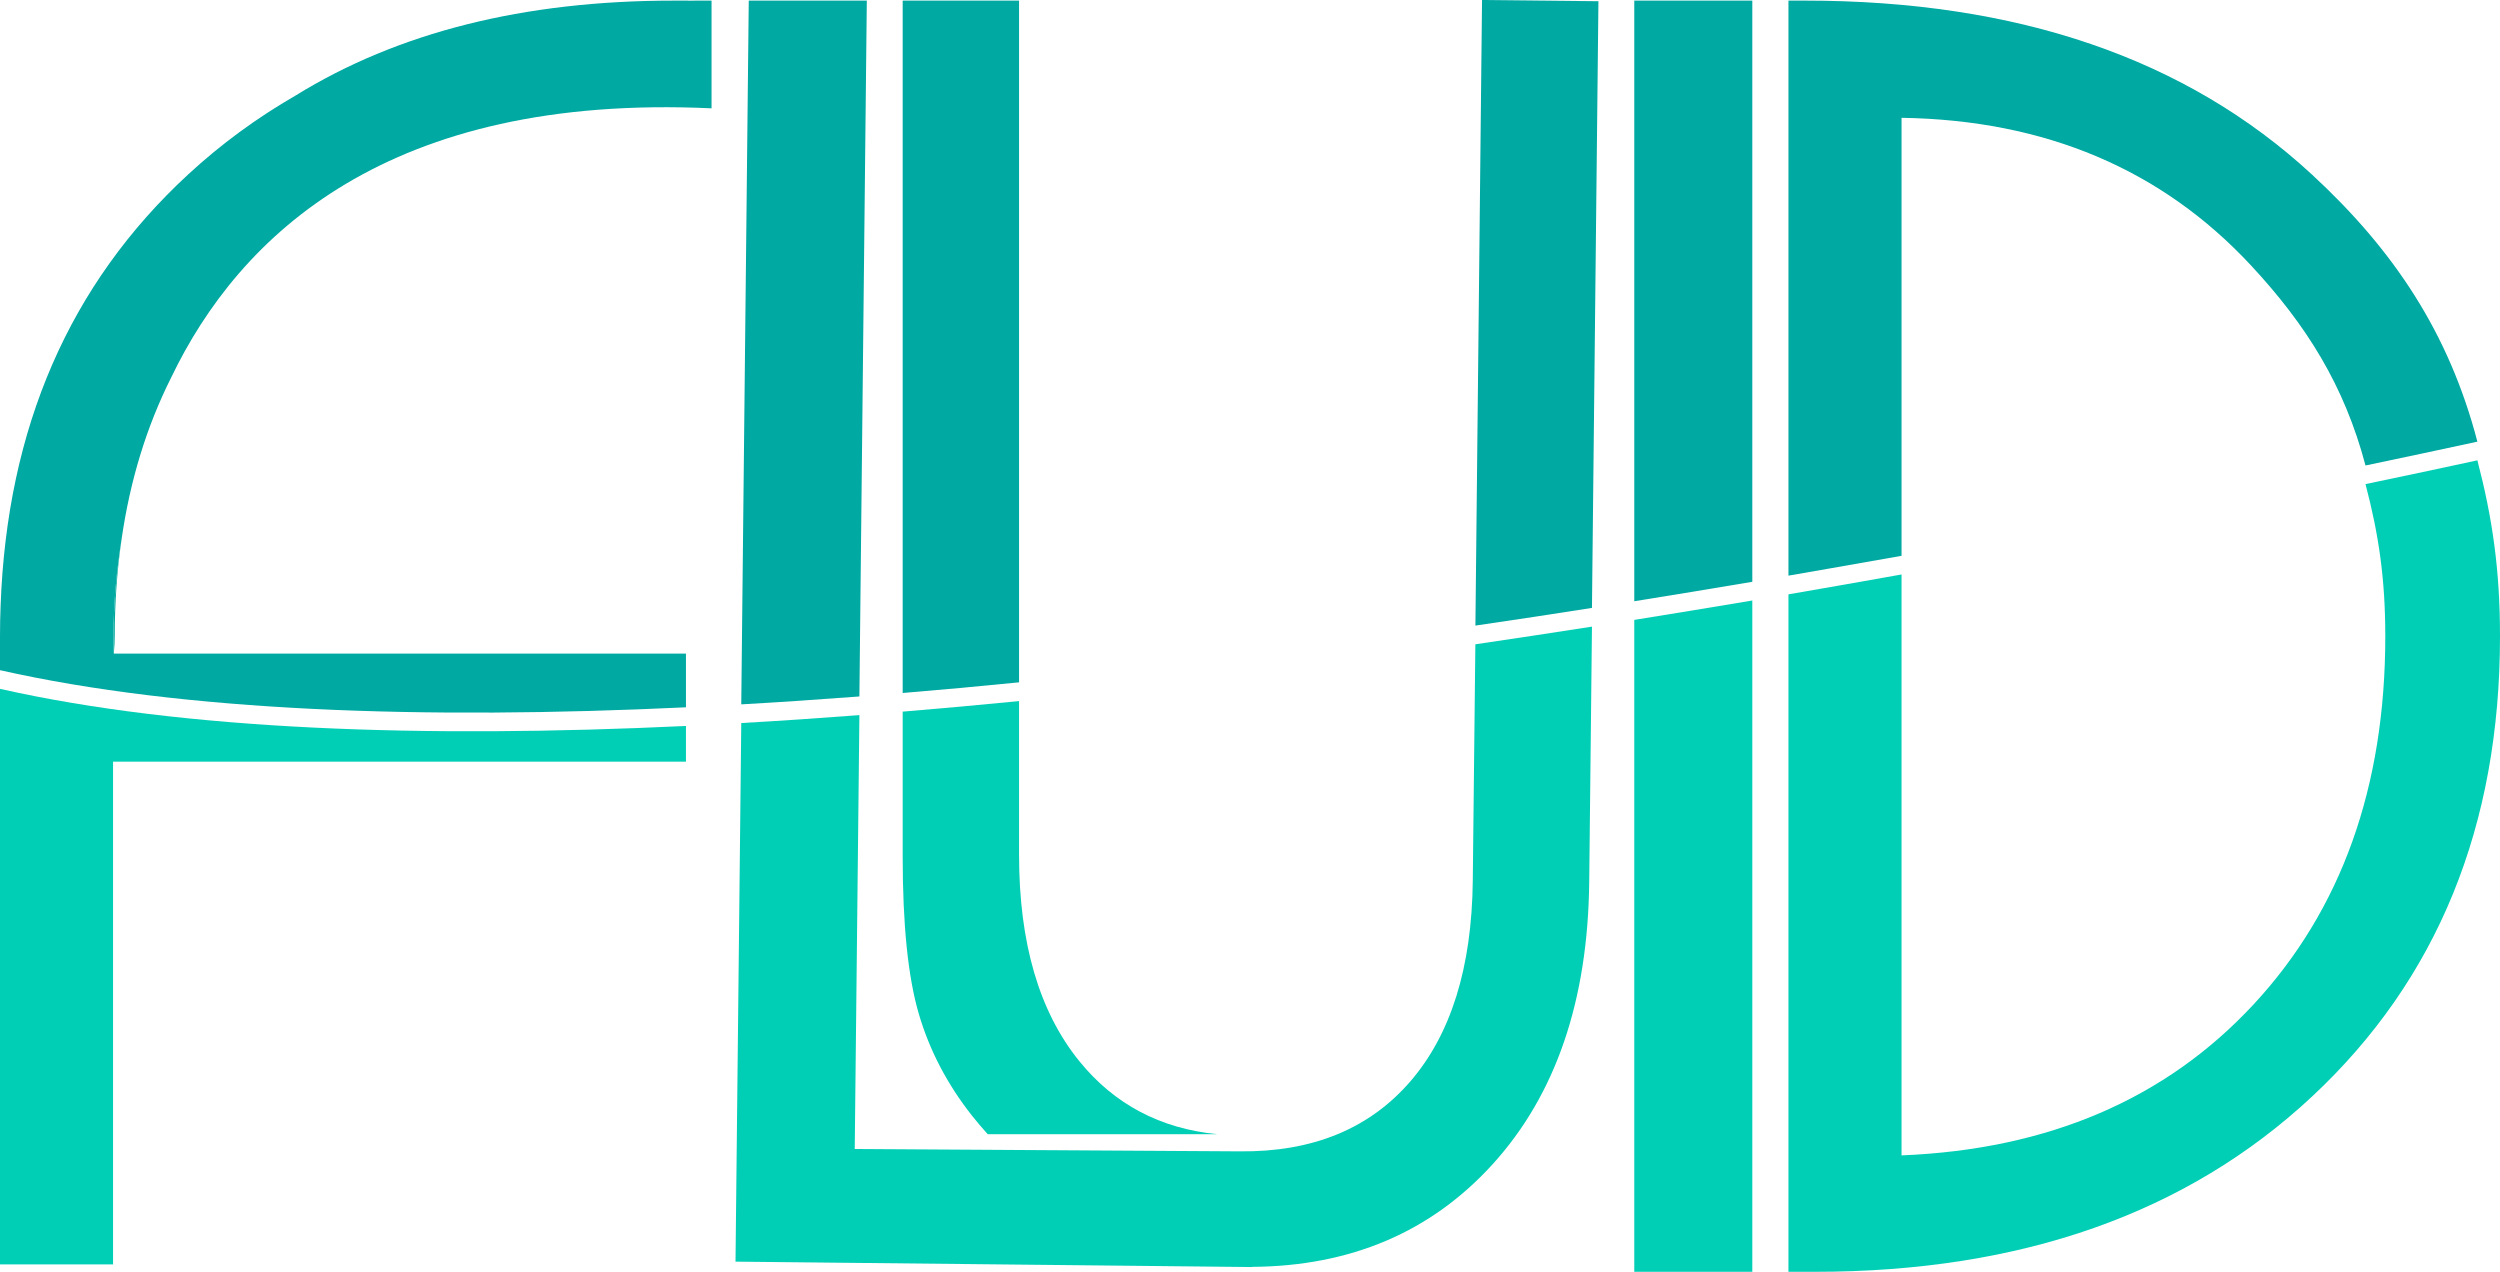
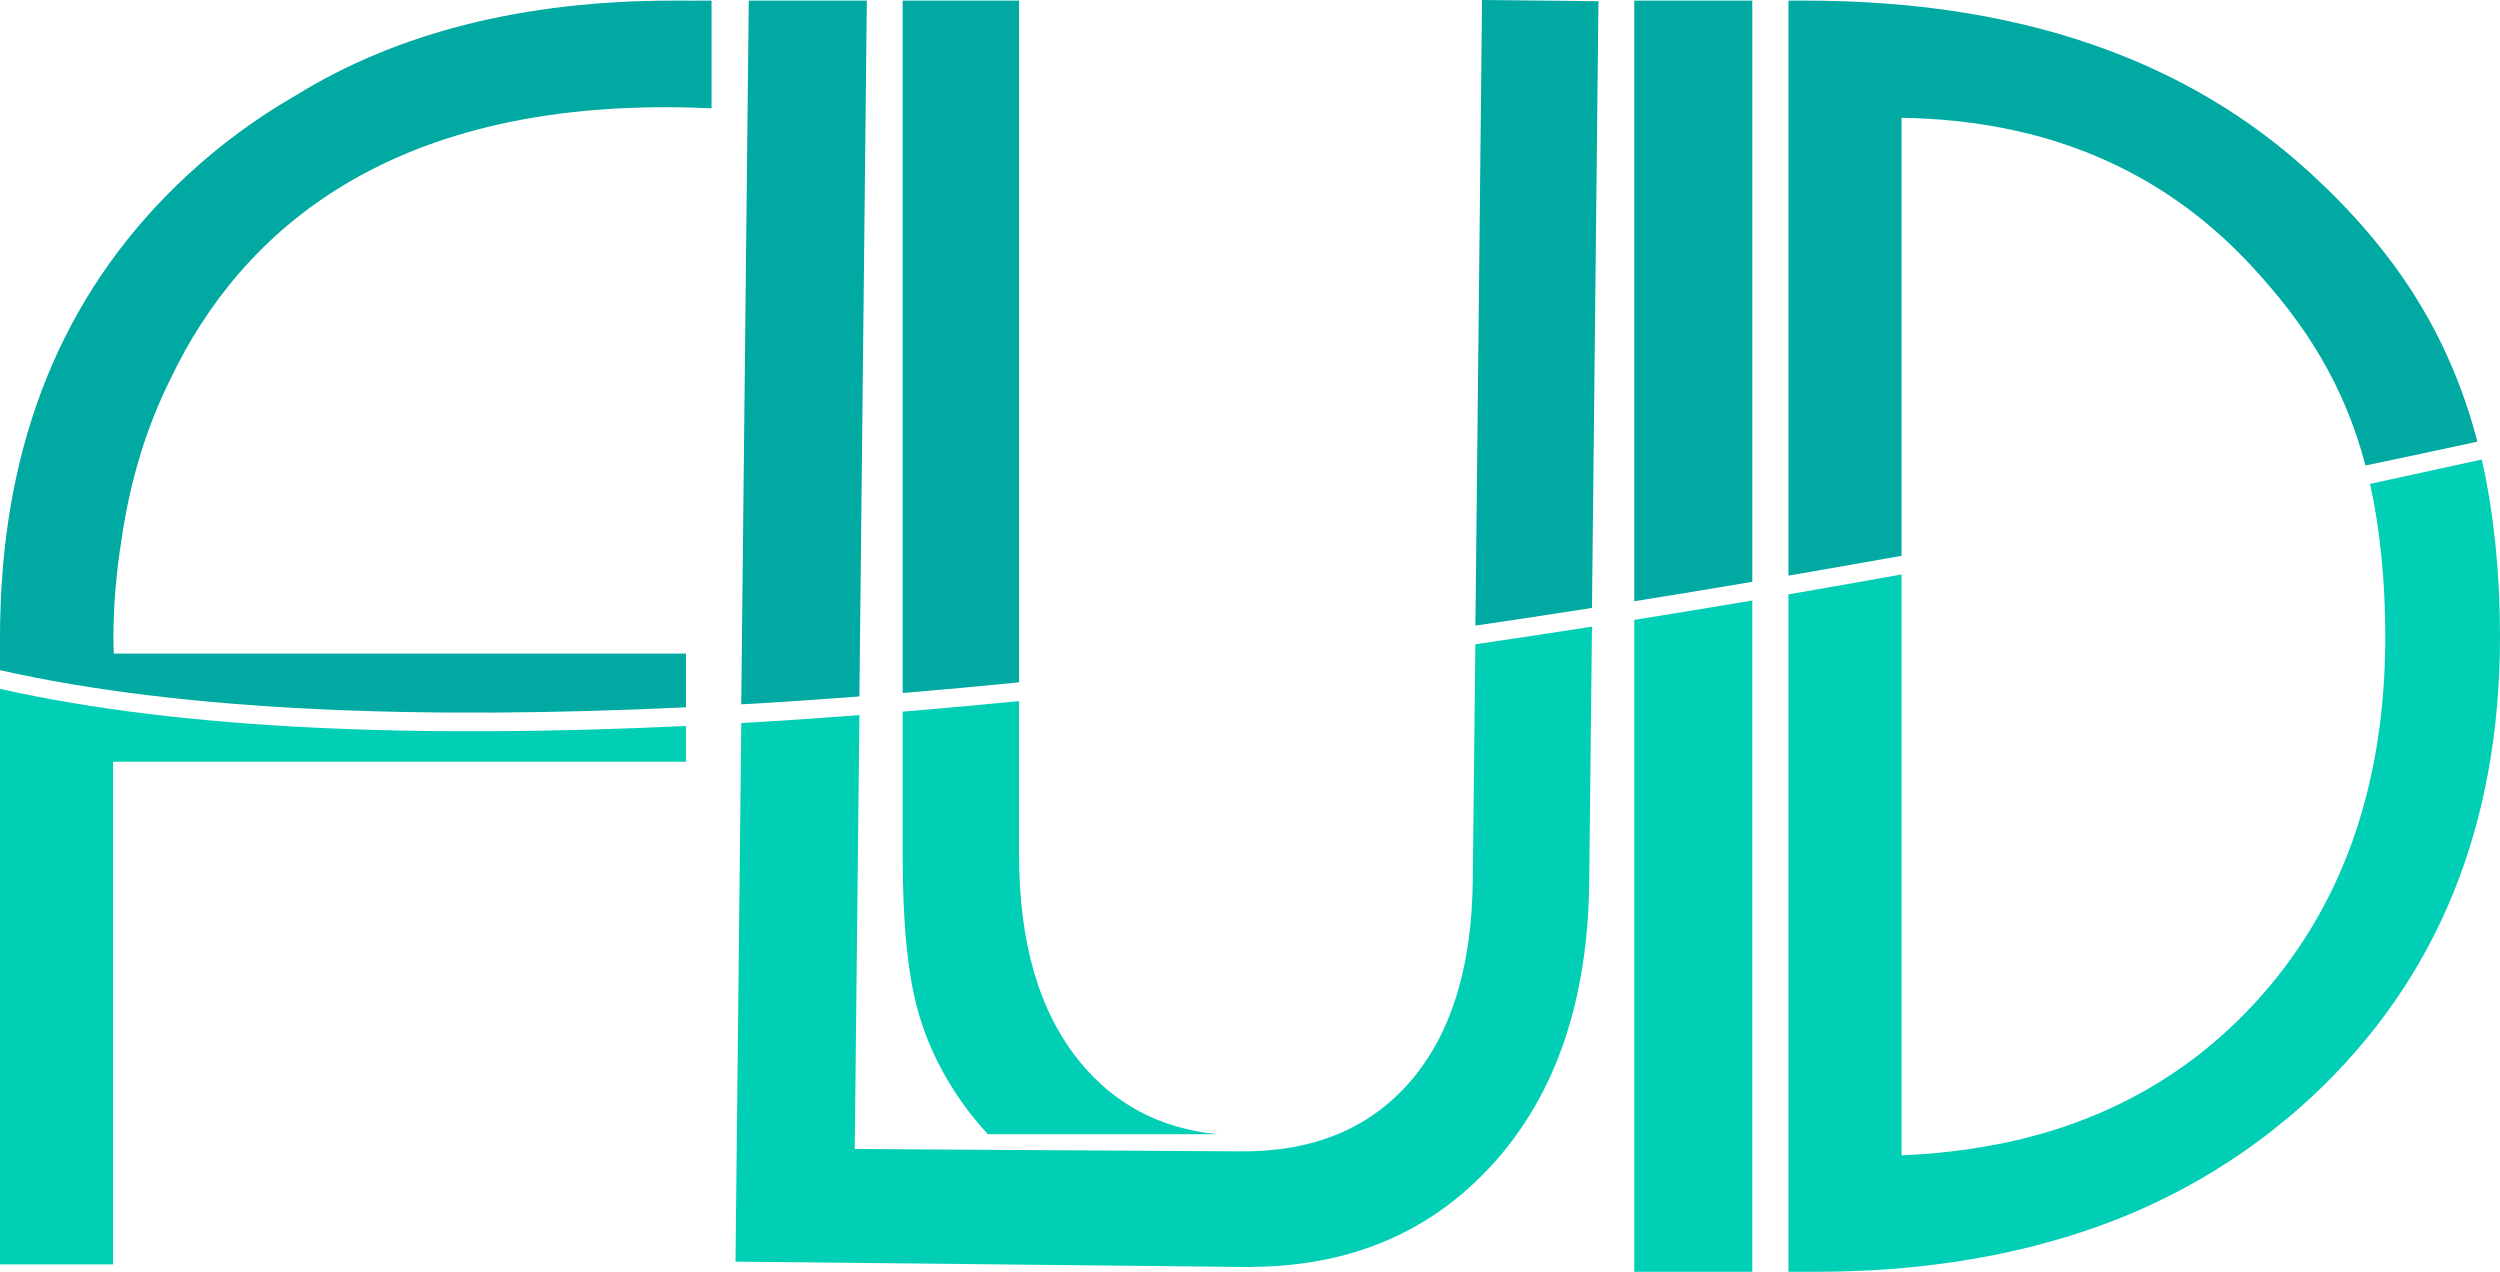
- <svg xmlns="http://www.w3.org/2000/svg" version="1.1" id="Layer_1" x="0px" y="0px" width="492px" height="250.293px" viewBox="0 0 492 250.293" enable-background="new 0 0 492 250.293" xml:space="preserve">
-   <path fill="#00A9A2" d="M321.626,0.121v118.202c7.819-1.254,15.569-2.528,23.228-3.822V0.121H321.626z" />
-   <path fill="#00CFB5" d="M321.626,250.293h23.228V118.178c-7.658,1.289-15.408,2.562-23.228,3.817V250.293z" />
-   <path fill="#00CFB5" d="M465.53,95.273c2.582,9.808,3.896,18.555,3.896,29.935c0,29.682-8.643,53.828-25.918,72.457  c-17.279,18.614-40.364,28.54-69.285,29.715V113.056c-7.318,1.312-14.746,2.618-22.256,3.912v133.324h5.2  c40.604,0,73.234-11.506,97.877-34.524C479.673,192.76,492,162.579,492,125.208c0-13.056-1.506-23.349-4.451-34.615  C480.587,92.1,473.229,93.668,465.53,95.273" />
-   <path fill="#00A9A2" d="M374.224,23.184c28.274,0.436,51.202,10.133,68.804,29.083c10.852,11.682,18.334,23.575,22.503,39.34  c7.699-1.614,15.057-3.18,22.019-4.689c-5.576-21.349-16.421-37.681-32.588-52.598c-24.694-22.797-57.93-34.199-99.742-34.199  h-3.251v113.165c0,0,14.938-2.592,22.256-3.902V23.184z" />
-   <path fill="#00CFB5" d="M0.001,135.567v113.266h22.25v-98.931h112.745v-7.032C83.306,145.318,36.116,143.704,0.001,135.567" />
-   <path fill="#00CFB5" d="M177.647,168.553c0,13.428,1.053,23.74,3.165,30.948c2.111,7.202,5.603,13.884,10.478,20.064  c0.998,1.269,2.042,2.467,3.095,3.65h45.205c-11.236-1.098-20.299-5.888-27.183-14.381c-7.904-9.741-11.857-23.278-11.857-40.608  v-30.251c-7.675,0.751-15.318,1.449-22.903,2.076v23.625V168.553z" />
-   <path fill="#00A9A2" d="M200.55,0.121h-22.903v136.26c7.584-0.632,15.228-1.324,22.903-2.097V0.121z" />
-   <path fill="#00A9A2" d="M291.664,0l-1.303,123.117c7.694-1.122,15.344-2.286,22.938-3.48l1.272-119.395L291.664,0z" />
-   <path fill="#00CFB5" d="M289.844,173.293c-0.18,17.114-4.298,30.306-12.349,39.596c-8.064,9.29-19.231,13.849-33.532,13.698  c-1.766-0.02-75.751-0.467-75.751-0.467l0.918-85.387c-7.825,0.602-15.58,1.124-23.249,1.56l-1.133,105.999l101.62,1.062v-0.034  c19.441-0.126,35.246-6.852,47.365-20.18c12.435-13.679,18.784-32.212,19.025-55.607l0.541-50.214  c-7.593,1.184-15.243,2.347-22.948,3.48L289.844,173.293z" />
-   <path fill="#00A9A2" d="M23.922,106.148c1.669-11.571,4.916-22.187,9.757-31.831C47.155,46.239,76.47,18.358,140.032,21.318V0.122  h-3.25c-0.437,0-0.847,0.02-1.284,0.02v-0.02h-2.954c-29.449,0-54.223,6.235-74.342,18.659c-7.634,4.404-14.701,9.57-21.163,15.54  C13.675,55.888,1.38,84.184,0.121,119.18C0.042,121.172,0,123.183,0,125.209v6.682c36.116,8.14,83.307,9.757,134.996,7.307v-10.573  H22.397C22.397,128.625,21.815,119.29,23.922,106.148" />
-   <path fill="#01A99D" d="M23.922,106.148c-2.107,13.142-1.525,22.477-1.525,22.477c0.117-1.184,0.186-2.317,0.186-3.416  C22.583,118.583,23.045,112.233,23.922,106.148" />
-   <path fill="#00A9A2" d="M147.355,0.121l-1.475,138.497c7.668-0.432,15.424-0.963,23.249-1.555l1.46-136.942H147.355z" />
+ <svg xmlns="http://www.w3.org/2000/svg" version="1.1" id="Layer_1" x="0px" y="0px" width="312.947px" height="159.204px" viewBox="0 0 312.947 159.204" enable-background="new 0 0 312.947 159.204" xml:space="preserve">
+   <path fill="#00A9A2" d="M204.577,0.077v75.185c4.974-0.798,9.903-1.608,14.774-2.431V0.077H204.577z" />
+   <path fill="#00CFB5" d="M204.577,159.204h14.774V75.169c-4.871,0.82-9.801,1.63-14.774,2.428V159.204z" />
+   <path fill="#00CFB5" d="M312.908,76.669c-0.011-0.434-0.031-0.867-0.047-1.3c-0.02-0.545-0.037-1.09-0.064-1.635  c-0.029-0.577-0.068-1.152-0.105-1.728c-0.025-0.386-0.049-0.772-0.077-1.157c-0.052-0.668-0.111-1.333-0.175-1.997  c-0.026-0.277-0.051-0.554-0.079-0.83c-0.075-0.734-0.16-1.463-0.251-2.188c-0.023-0.189-0.047-0.378-0.071-0.567  c-0.104-0.784-0.215-1.562-0.336-2.331c-0.018-0.114-0.036-0.228-0.055-0.342c-0.133-0.82-0.274-1.632-0.428-2.431  c-0.01-0.05-0.021-0.101-0.03-0.151c-0.163-0.843-0.338-1.674-0.525-2.49l-0.543,0.119l-13.443,2.932  c0.145,0.642,0.276,1.298,0.404,1.961c0.023,0.123,0.049,0.243,0.071,0.366c0.112,0.603,0.215,1.215,0.313,1.832  c0.032,0.202,0.065,0.403,0.097,0.606c0.086,0.57,0.165,1.145,0.24,1.724c0.035,0.268,0.068,0.536,0.101,0.806  c0.064,0.535,0.124,1.071,0.179,1.612c0.034,0.333,0.064,0.668,0.095,1.003c0.044,0.494,0.088,0.986,0.125,1.482  c0.03,0.407,0.055,0.815,0.08,1.224c0.027,0.436,0.056,0.87,0.077,1.307c0.025,0.515,0.043,1.029,0.061,1.544  c0.011,0.34,0.027,0.68,0.035,1.019c0.021,0.862,0.033,1.723,0.033,2.579c0,18.879-5.497,34.238-16.485,46.087  c-0.692,0.746-1.4,1.47-2.123,2.172c-0.63,0.613-1.275,1.204-1.929,1.783c-0.175,0.156-0.352,0.31-0.529,0.463  c-0.589,0.51-1.186,1.009-1.793,1.493c-0.086,0.068-0.169,0.14-0.256,0.208c-0.685,0.54-1.384,1.058-2.092,1.563  c-0.179,0.127-0.358,0.251-0.538,0.376c-0.603,0.419-1.212,0.827-1.83,1.222c-0.14,0.089-0.276,0.182-0.417,0.27  c-0.734,0.46-1.481,0.903-2.239,1.33c-0.175,0.099-0.353,0.193-0.529,0.29c-0.633,0.348-1.272,0.684-1.921,1.008  c-0.181,0.091-0.36,0.184-0.542,0.272c-0.785,0.383-1.581,0.75-2.39,1.099c-0.157,0.068-0.318,0.132-0.477,0.199  c-0.684,0.288-1.376,0.564-2.076,0.829c-0.213,0.081-0.426,0.162-0.641,0.241c-0.838,0.306-1.685,0.599-2.546,0.871  c-0.113,0.036-0.229,0.068-0.343,0.103c-0.767,0.237-1.543,0.46-2.327,0.671c-0.237,0.064-0.476,0.127-0.715,0.189  c-0.89,0.229-1.786,0.446-2.698,0.641c-0.626,0.134-1.267,0.244-1.903,0.362c-3.575,0.662-7.307,1.087-11.217,1.246V71.912l0,0  c-4.655,0.835-9.38,1.665-14.156,2.488l0,0v84.804h3.308c1.695,0,3.367-0.036,5.019-0.099c1.493-0.057,2.972-0.136,4.429-0.245  c0.026-0.002,0.052-0.005,0.077-0.007c1.418-0.106,2.816-0.241,4.2-0.396c0.472-0.053,0.934-0.121,1.402-0.179  c0.933-0.117,1.863-0.238,2.781-0.377c0.539-0.083,1.07-0.176,1.604-0.266c0.835-0.141,1.666-0.286,2.487-0.446  c0.549-0.106,1.093-0.22,1.636-0.335c0.797-0.169,1.587-0.347,2.37-0.534c0.534-0.128,1.067-0.257,1.597-0.393  c0.79-0.204,1.57-0.421,2.348-0.644c0.498-0.143,0.999-0.282,1.491-0.432c0.836-0.255,1.657-0.529,2.477-0.807  c0.415-0.141,0.835-0.272,1.245-0.418c1.19-0.424,2.365-0.869,3.521-1.34c0.054-0.022,0.108-0.044,0.161-0.066  c1.156-0.475,2.293-0.976,3.414-1.499c0.386-0.18,0.762-0.374,1.144-0.56c0.758-0.368,1.513-0.74,2.254-1.13  c0.438-0.231,0.869-0.473,1.302-0.711c0.673-0.371,1.342-0.747,2.001-1.136c0.443-0.262,0.881-0.531,1.318-0.801  c0.639-0.395,1.271-0.799,1.897-1.213c0.427-0.282,0.853-0.565,1.273-0.855c0.632-0.436,1.254-0.885,1.872-1.34  c0.394-0.289,0.79-0.575,1.178-0.872c0.666-0.51,1.318-1.038,1.968-1.57c0.321-0.263,0.649-0.518,0.967-0.787  c0.958-0.811,1.9-1.643,2.823-2.504c15.665-14.635,23.506-33.832,23.506-57.602C312.947,78.653,312.934,77.662,312.908,76.669z" />
+   <path fill="#00A9A2" d="M238.033,14.747c17.984,0.277,32.568,6.445,43.764,18.499c6.902,7.43,11.662,14.995,14.313,25.023  c4.897-1.027,9.577-2.023,14.006-2.983c-3.547-13.579-10.445-23.968-20.729-33.456C273.681,7.329,252.54,0.077,225.944,0.077h-2.067  v71.981c0,0,9.501-1.649,14.156-2.482V14.747z" />
+   <path fill="#00CFB5" d="M0,86.23v72.045h14.153V95.349h71.714v-4.473C52.988,92.433,22.973,91.406,0,86.23" />
+   <path fill="#00CFB5" d="M112.996,107.211c0,8.541,0.67,15.101,2.013,19.686c1.344,4.581,3.564,8.831,6.665,12.762  c0.636,0.807,1.3,1.569,1.97,2.322h28.753c-7.147-0.698-12.912-3.745-17.29-9.147c-5.028-6.196-7.542-14.807-7.542-25.83V87.762  c-4.882,0.478-9.744,0.922-14.568,1.321v15.027V107.211z" />
+   <path fill="#00A9A2" d="M127.564,0.077h-14.568v86.671c4.824-0.402,9.687-0.842,14.568-1.334V0.077z" />
+   <path fill="#00A9A2" d="M185.52,0l-0.829,78.311c4.895-0.714,9.76-1.454,14.591-2.214l0.81-75.944L185.52,0z" />
+   <path fill="#00CFB5" d="M184.361,110.227c-0.114,10.886-2.733,19.277-7.854,25.186c-5.13,5.909-12.232,8.809-21.329,8.713  c-1.123-0.012-48.183-0.297-48.183-0.297l0.584-54.312c-4.978,0.383-9.91,0.715-14.788,0.992l-0.722,67.423l64.638,0.676v-0.022  c12.366-0.08,22.419-4.358,30.128-12.836c7.909-8.7,11.948-20.489,12.102-35.37l0.344-31.94c-4.829,0.753-9.695,1.493-14.597,2.214  L184.361,110.227z" />
+   <path fill="#00A9A2" d="M15.216,67.518c1.062-7.36,3.127-14.112,6.206-20.247c8.572-17.86,27.219-35.594,67.648-33.711V0.077h-2.067  c-0.277,0-0.539,0.013-0.816,0.013V0.077h-1.879c-18.732,0-34.49,3.966-47.287,11.869c-4.856,2.801-9.352,6.087-13.461,9.884  C8.698,35.549,0.878,53.547,0.077,75.807C0.026,77.074,0,78.353,0,79.642v4.25c22.972,5.178,52.989,6.206,85.867,4.648v-6.725  H14.246C14.246,81.815,13.876,75.877,15.216,67.518" />
+   <path fill="#00A9A2" d="M93.729,0.077L92.79,88.17c4.878-0.275,9.812-0.613,14.788-0.989l0.93-87.105H93.729z" />
</svg>
